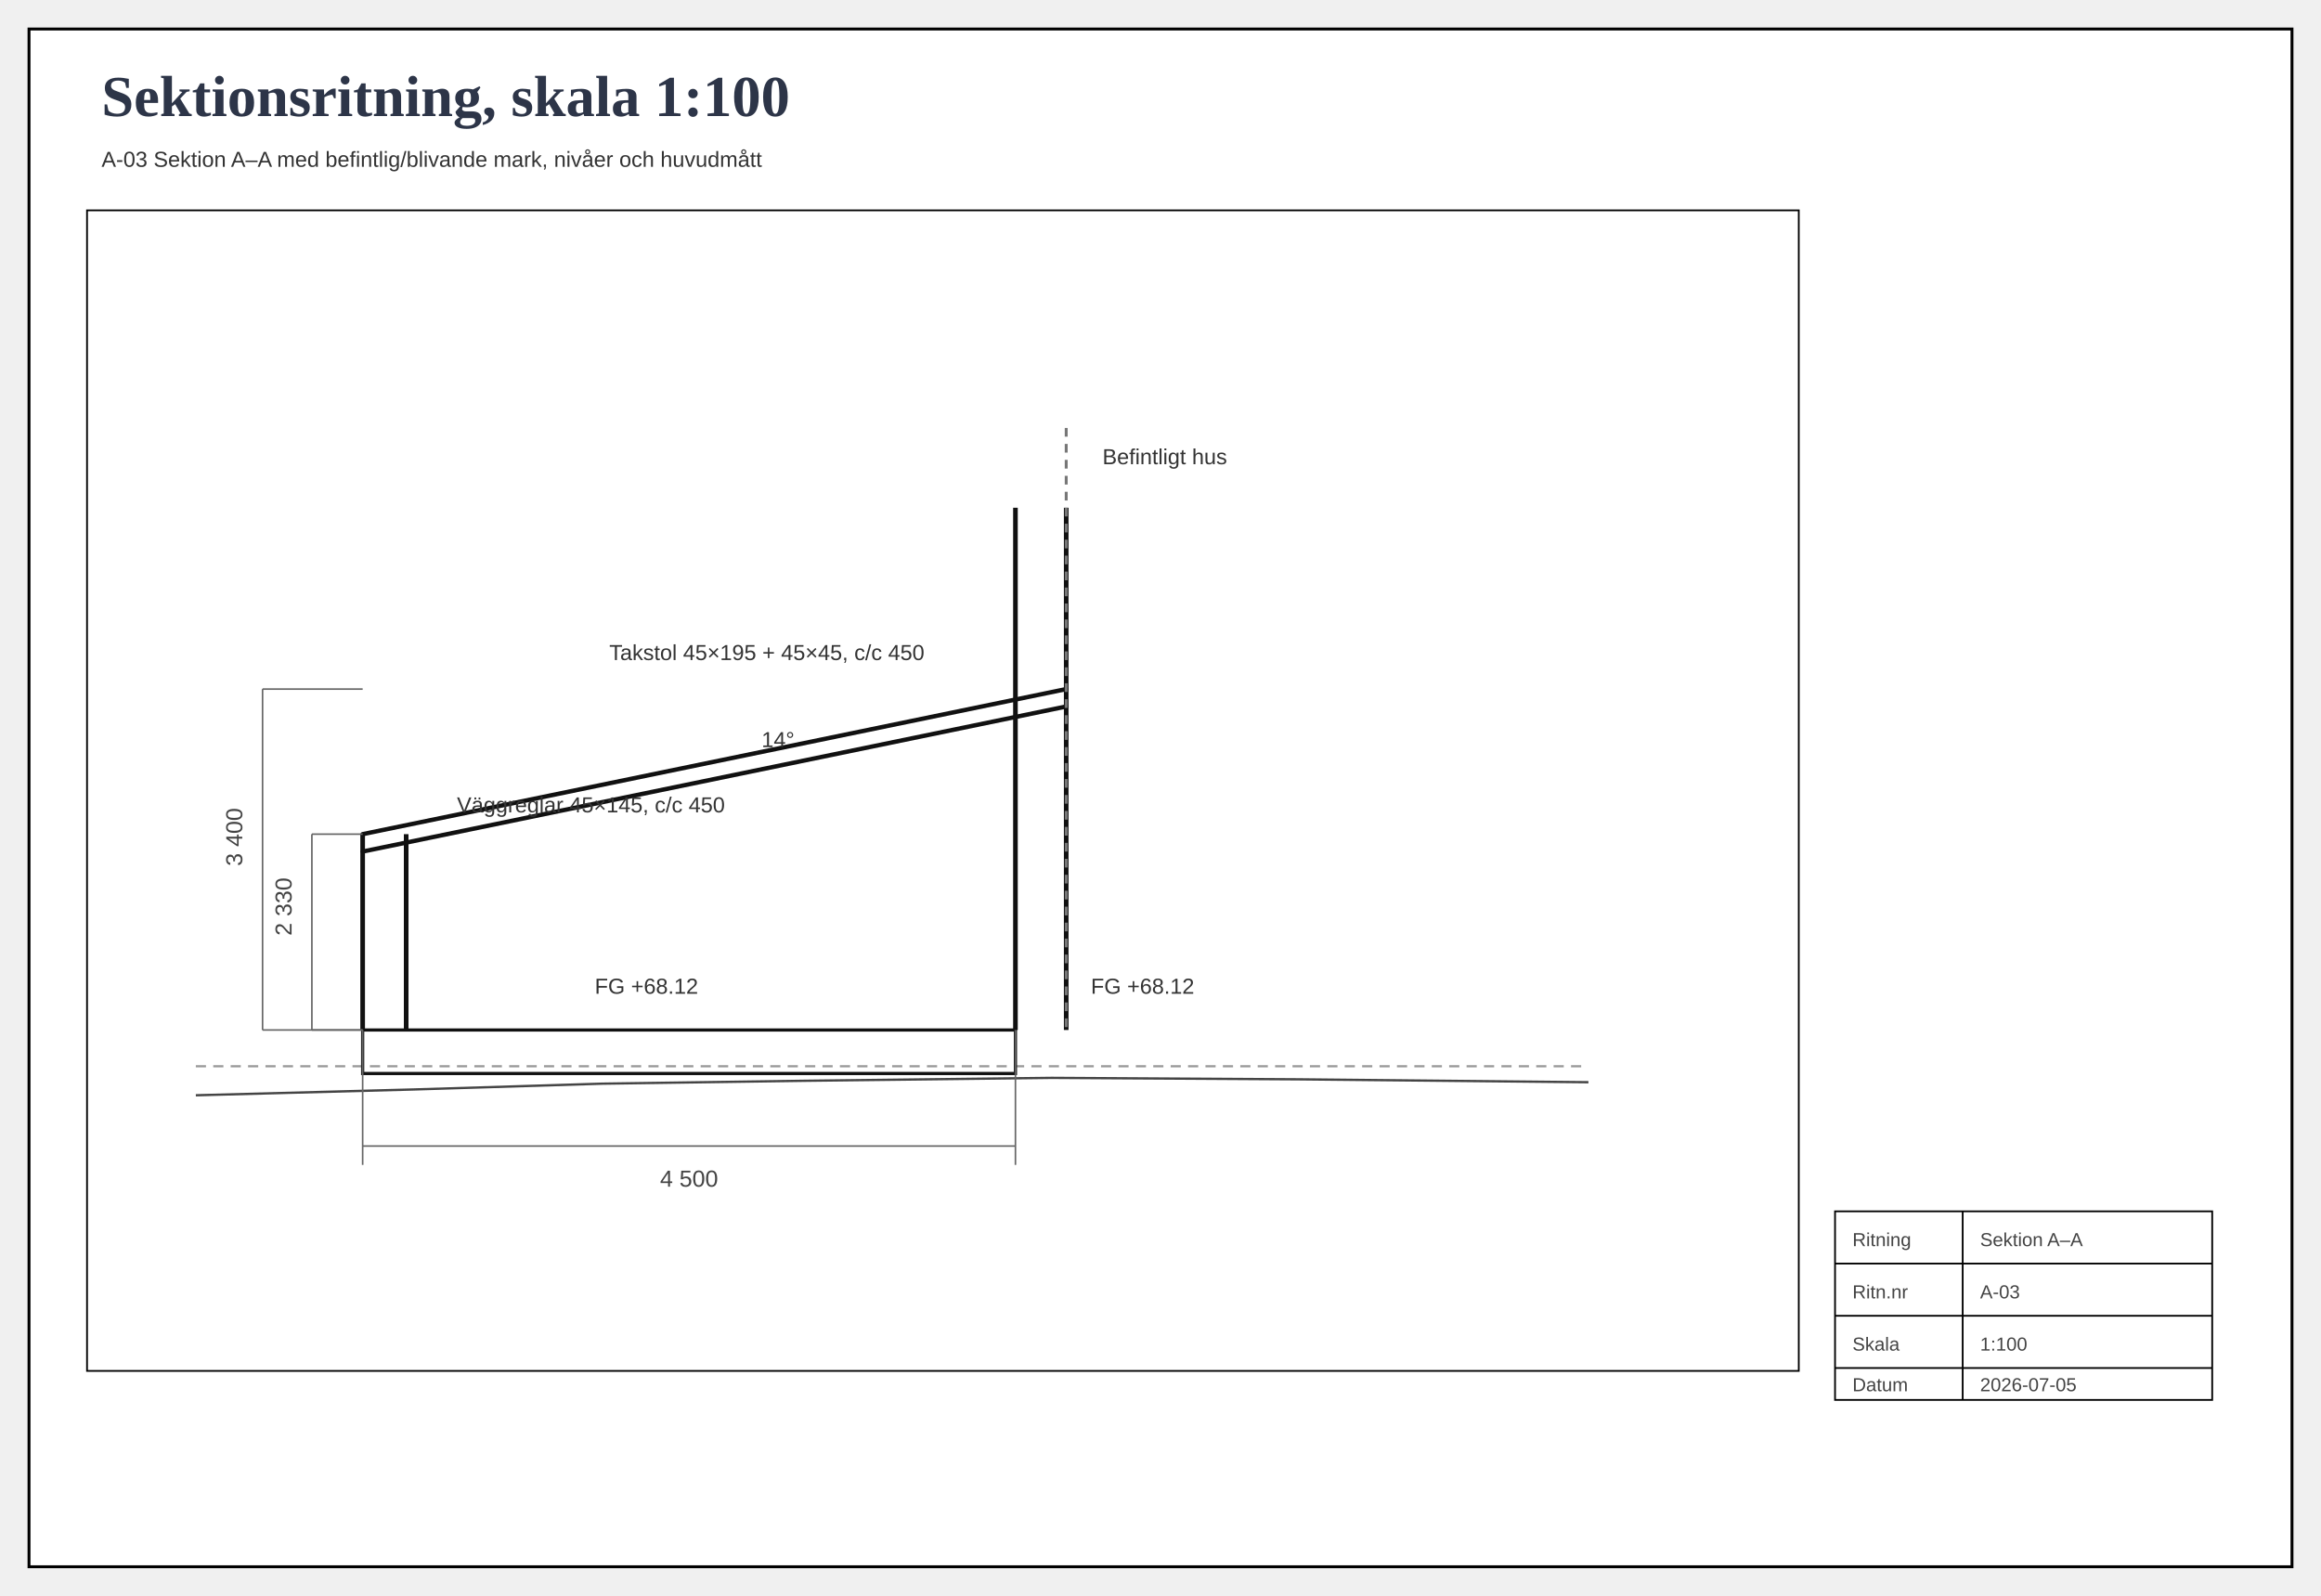
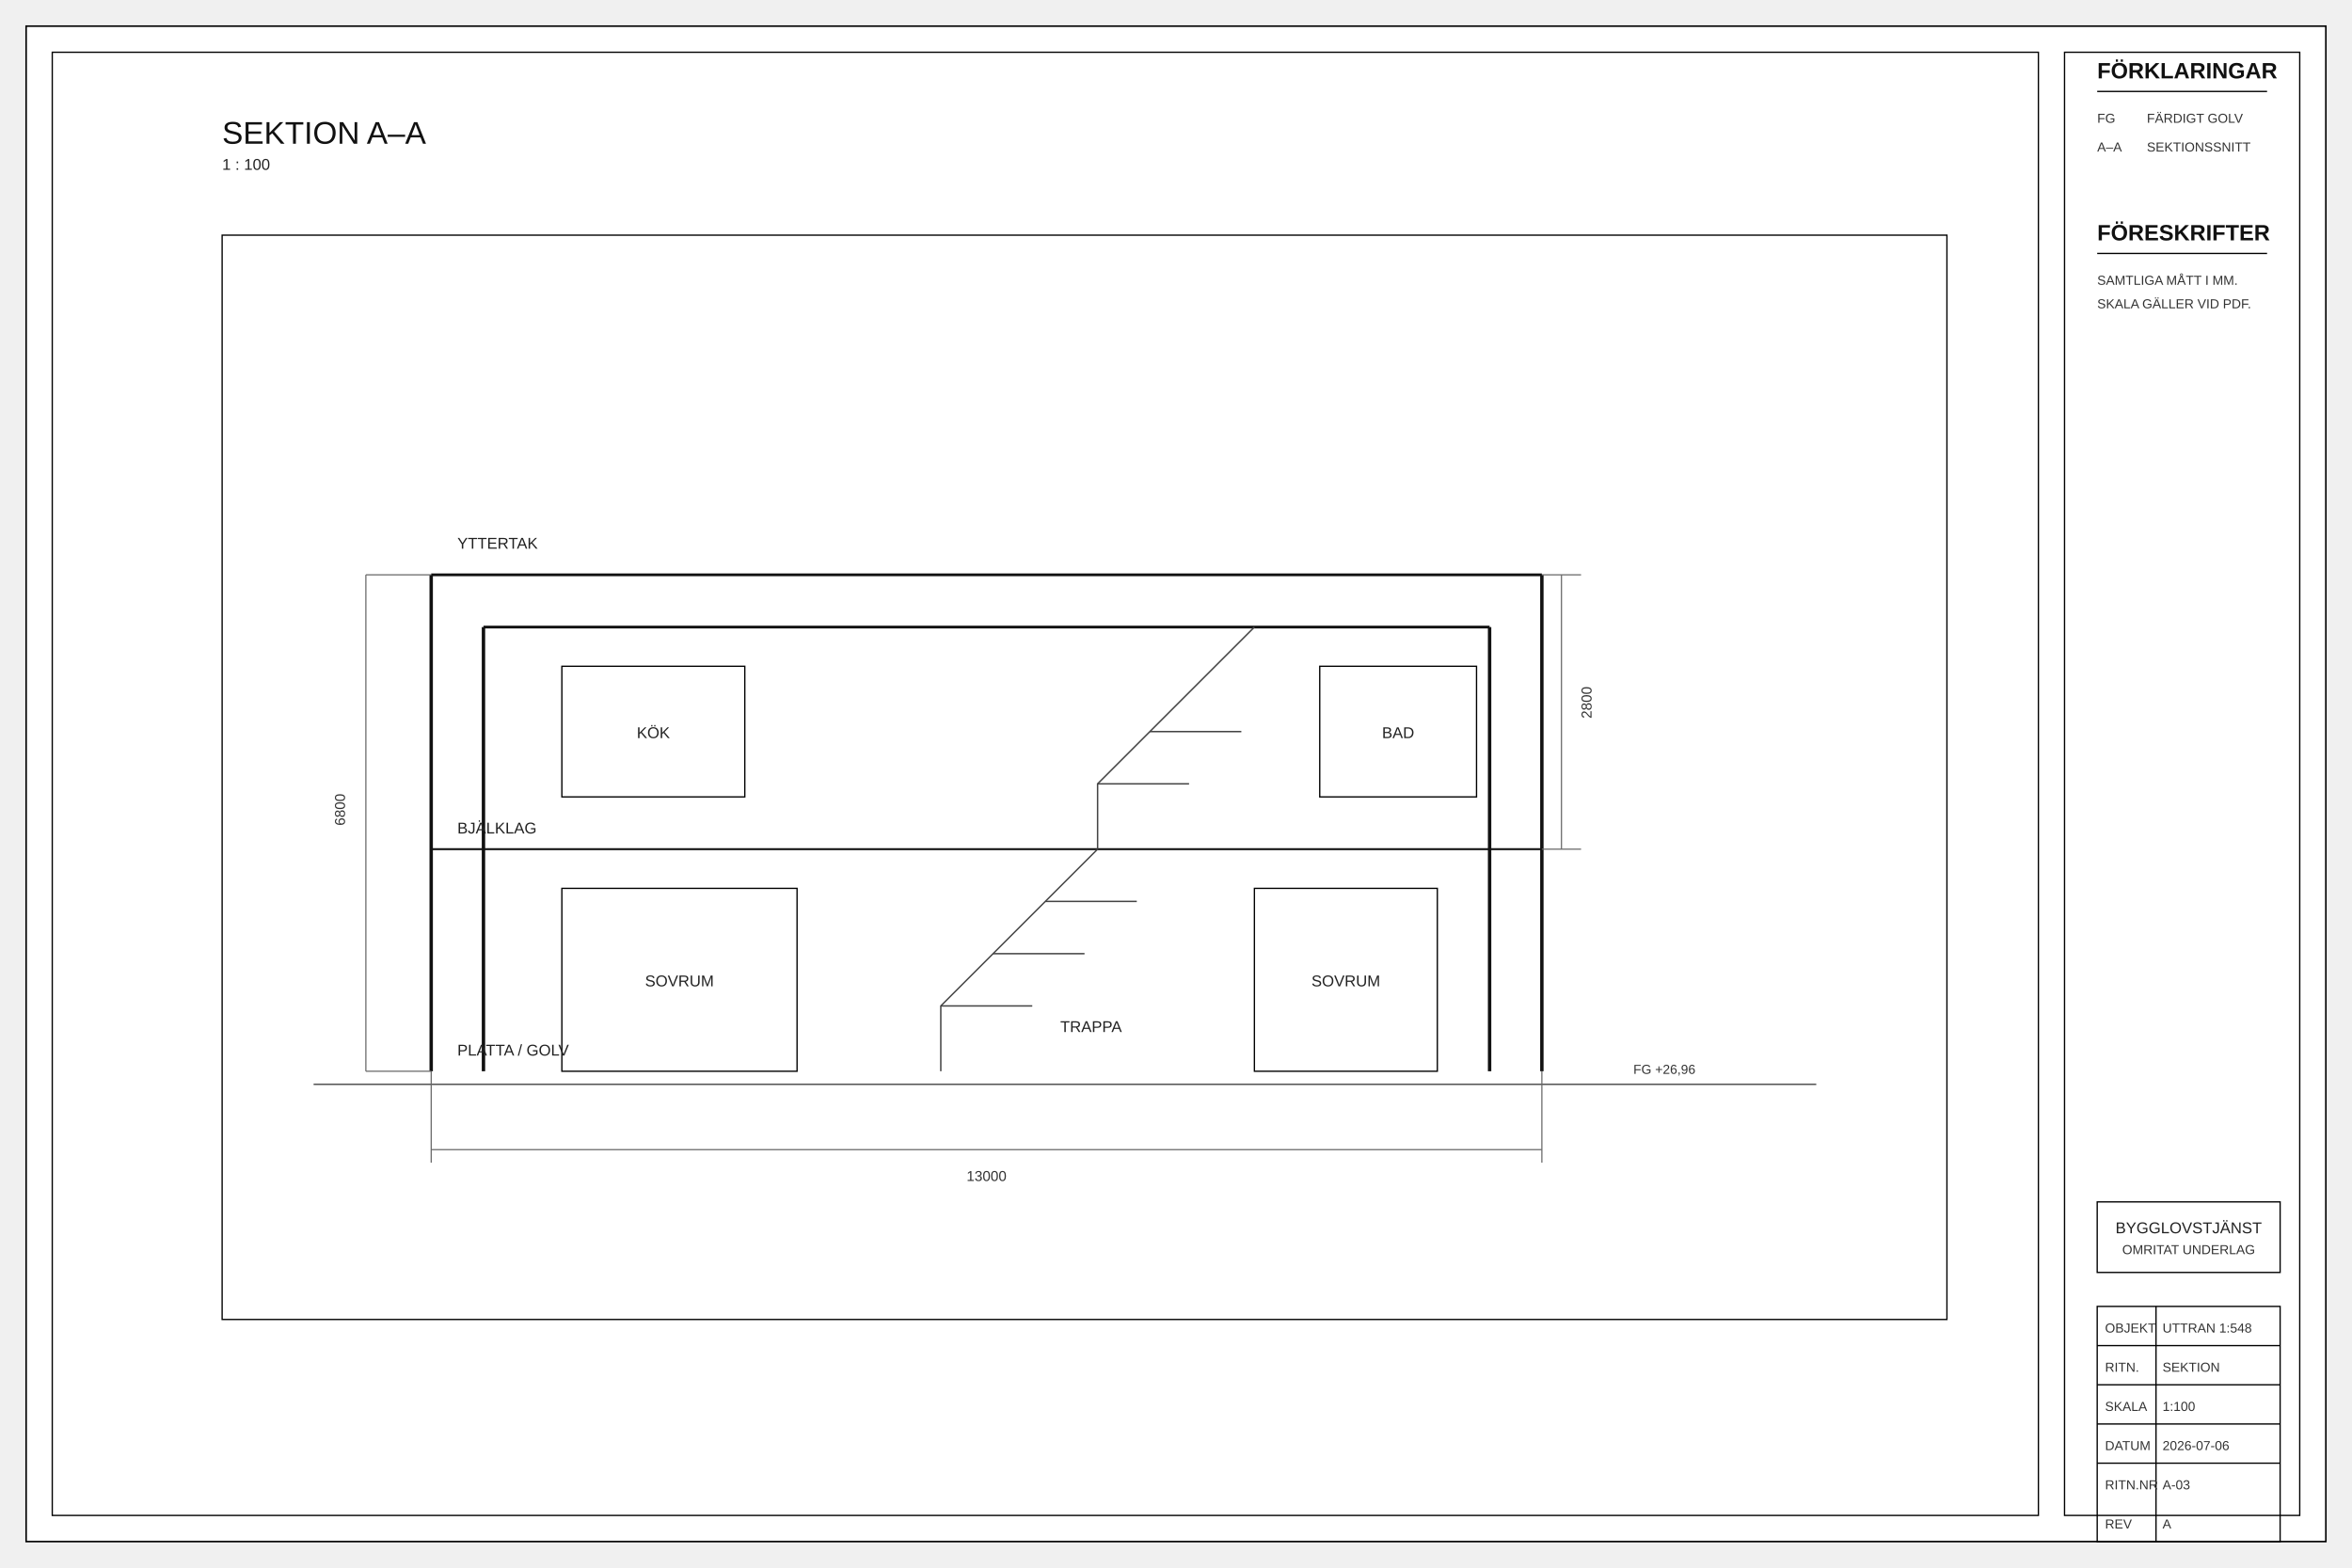
- <svg xmlns="http://www.w3.org/2000/svg" viewBox="0 0 1600 1100" width="1600" height="1100">
-   <style>
-     .sheet { fill:#fff; stroke:#000; stroke-width:2; }
-     .frame { fill:none; stroke:#000; stroke-width:1.2; }
-     .wall { fill:none; stroke:#111; stroke-width:3.2; }
-     .roof { fill:none; stroke:#111; stroke-width:3; stroke-linecap:round; }
-     .base { fill:none; stroke:#111; stroke-width:2.2; }
-     .mark-existing { fill:none; stroke:#999; stroke-width:1.5; stroke-dasharray:7 5; }
-     .mark-finished { fill:none; stroke:#444; stroke-width:1.6; }
-     .dim { fill:none; stroke:#666; stroke-width:1.1; }
-     .title { font: 40px Georgia, 'Times New Roman', serif; fill:#2d3548; font-weight:700; }
-     .text { font: 18px 'Arial', sans-serif; fill:#111; }
-     .small { font: 15px 'Arial', sans-serif; fill:#333; }
-     .tiny { font: 13px 'Arial', sans-serif; fill:#444; }
-     .dimtext { font: 16px 'Arial', sans-serif; fill:#444; }
-   </style>
-   <rect x="20" y="20" width="1560" height="1060" class="sheet" />
-   <text x="70" y="80" class="title">Sektionsritning, skala 1:100</text>
-   <text x="70" y="115" class="small">A-03 Sektion A–A med befintlig/blivande mark, nivåer och huvudmått</text>
-   <rect x="60" y="145" width="1180" height="800" class="frame" />
-   <g transform="translate(135,215)">
-     <line x1="0" y1="520" x2="960" y2="520" class="mark-existing" />
-     <path d="M0 540 L150 536 L280 532 L420 530 L590 528 L760 529 L960 531" class="mark-finished" />
-     <rect x="115" y="495" width="450" height="30" class="base" />
-     <line x1="115" y1="360" x2="115" y2="495" class="wall" />
-     <line x1="145" y1="360" x2="145" y2="495" class="wall" />
-     <line x1="565" y1="135" x2="565" y2="495" class="wall" />
-     <line x1="600" y1="135" x2="600" y2="495" class="wall" />
-     <line x1="115" y1="360" x2="600" y2="260" class="roof" />
-     <line x1="115" y1="372" x2="600" y2="272" class="roof" />
-     <line x1="600" y1="80" x2="600" y2="495" class="guide" style="stroke:#777; stroke-width:2; stroke-dasharray:6 5;" />
-     <text x="625" y="105" class="small">Befintligt hus</text>
-     <text x="180" y="345" class="small">Väggreglar 45×145, c/c 450</text>
-     <text x="285" y="240" class="small">Takstol 45×195 + 45×45, c/c 450</text>
-     <text x="275" y="470" class="small">FG +68.12</text>
-     <text x="617" y="470" class="small">FG +68.12</text>
-     <text x="390" y="300" class="small">14°</text>
-     <line x1="80" y1="360" x2="80" y2="495" class="dim" />
-     <line x1="80" y1="360" x2="115" y2="360" class="dim" />
-     <line x1="80" y1="495" x2="115" y2="495" class="dim" />
-     <text x="66" y="430" class="dimtext" transform="rotate(-90 66 430)">2 330</text>
-     <line x1="46" y1="260" x2="46" y2="495" class="dim" />
-     <line x1="46" y1="260" x2="115" y2="260" class="dim" />
-     <line x1="46" y1="495" x2="115" y2="495" class="dim" />
-     <text x="32" y="382" class="dimtext" transform="rotate(-90 32 382)">3 400</text>
-     <line x1="115" y1="575" x2="565" y2="575" class="dim" />
-     <line x1="115" y1="495" x2="115" y2="588" class="dim" />
-     <line x1="565" y1="495" x2="565" y2="588" class="dim" />
-     <text x="340" y="603" class="dimtext" text-anchor="middle">4 500</text>
+ <svg xmlns="http://www.w3.org/2000/svg" viewBox="0 0 1800 1200" width="1800" height="1200">
+   <defs>
+     <style>
+       .sheet{fill:#fff;stroke:#000;stroke-width:1.2}
+       .frame,.thin{fill:none;stroke:#000;stroke-width:1}
+       .wall{fill:none;stroke:#111;stroke-width:2.6}
+       .roof{fill:none;stroke:#111;stroke-width:2.1}
+       .floor{fill:none;stroke:#111;stroke-width:1.5}
+       .ground{fill:none;stroke:#555;stroke-width:1.1}
+       .stair{fill:none;stroke:#444;stroke-width:1.1}
+       .dim{fill:none;stroke:#666;stroke-width:0.9}
+       .text{font:15px Arial,sans-serif;fill:#111}
+       .small{font:12px Arial,sans-serif;fill:#222}
+       .tiny{font:10px Arial,sans-serif;fill:#333}
+       .dimtext{font:11px Arial,sans-serif;fill:#333}
+       .headline{font:700 17px Arial,sans-serif;fill:#111}
+       .title{font:24px Arial,sans-serif;fill:#111}
+     </style>
+   </defs>
+   <rect x="20" y="20" width="1760" height="1160" class="sheet" />
+   <rect x="40" y="40" width="1520" height="1120" class="frame" />
+   <rect x="1580" y="40" width="180" height="1120" class="frame" />
+   <text x="170" y="110" class="title">SEKTION A–A</text>
+   <text x="170" y="130" class="small">1 : 100</text>
+   <g transform="translate(170,180)">
+     <rect x="0" y="0" width="1320" height="830" class="thin" />
+     <line x1="70" y1="650" x2="1220" y2="650" class="ground" />
+     <line x1="160" y1="640" x2="160" y2="260" class="wall" />
+     <line x1="1010" y1="640" x2="1010" y2="260" class="wall" />
+     <line x1="160" y1="260" x2="1010" y2="260" class="roof" />
+     <line x1="160" y1="470" x2="1010" y2="470" class="floor" />
+     <line x1="200" y1="640" x2="200" y2="300" class="wall" />
+     <line x1="970" y1="640" x2="970" y2="300" class="wall" />
+     <line x1="200" y1="300" x2="970" y2="300" class="roof" />
+     <polyline points="550,640 550,590 590,550 630,510 670,470" class="stair" />
+     <polyline points="670,470 670,420 710,380 750,340 790,300" class="stair" />
+     <line x1="550" y1="590" x2="620" y2="590" class="stair" />
+     <line x1="590" y1="550" x2="660" y2="550" class="stair" />
+     <line x1="630" y1="510" x2="700" y2="510" class="stair" />
+     <line x1="670" y1="420" x2="740" y2="420" class="stair" />
+     <line x1="710" y1="380" x2="780" y2="380" class="stair" />
+     <rect x="260" y="500" width="180" height="140" class="thin" />
+     <rect x="790" y="500" width="140" height="140" class="thin" />
+     <rect x="260" y="330" width="140" height="100" class="thin" />
+     <rect x="840" y="330" width="120" height="100" class="thin" />
+     <text x="350" y="575" class="small" text-anchor="middle">SOVRUM</text>
+     <text x="860" y="575" class="small" text-anchor="middle">SOVRUM</text>
+     <text x="330" y="385" class="small" text-anchor="middle">KÖK</text>
+     <text x="900" y="385" class="small" text-anchor="middle">BAD</text>
+     <text x="665" y="610" class="small" text-anchor="middle">TRAPPA</text>
+     <text x="1080" y="642" class="tiny">FG +26,96</text>
+     <line x1="110" y1="260" x2="110" y2="640" class="dim" />
+     <line x1="110" y1="260" x2="160" y2="260" class="dim" />
+     <line x1="110" y1="640" x2="160" y2="640" class="dim" />
+     <text x="94" y="452" class="dimtext" transform="rotate(-90 94 452)">6800</text>
+     <line x1="1025" y1="260" x2="1025" y2="470" class="dim" />
+     <line x1="1010" y1="260" x2="1040" y2="260" class="dim" />
+     <line x1="1010" y1="470" x2="1040" y2="470" class="dim" />
+     <text x="1048" y="370" class="dimtext" transform="rotate(-90 1048 370)">2800</text>
+     <line x1="160" y1="700" x2="1010" y2="700" class="dim" />
+     <line x1="160" y1="640" x2="160" y2="710" class="dim" />
+     <line x1="1010" y1="640" x2="1010" y2="710" class="dim" />
+     <text x="585" y="724" class="dimtext" text-anchor="middle">13000</text>
+     <text x="180" y="240" class="small">YTTERTAK</text>
+     <text x="180" y="458" class="small">BJÄLKLAG</text>
+     <text x="180" y="628" class="small">PLATTA / GOLV</text>
  </g>
-   <g transform="translate(1265,835)">
-     <rect x="0" y="0" width="260" height="130" class="frame" />
-     <line x1="0" y1="36" x2="260" y2="36" class="frame" />
-     <line x1="0" y1="72" x2="260" y2="72" class="frame" />
-     <line x1="0" y1="108" x2="260" y2="108" class="frame" />
-     <line x1="88" y1="0" x2="88" y2="130" class="frame" />
-     <text x="12" y="24" class="tiny">Ritning</text>
-     <text x="100" y="24" class="tiny">Sektion A–A</text>
-     <text x="12" y="60" class="tiny">Ritn.nr</text>
-     <text x="100" y="60" class="tiny">A-03</text>
-     <text x="12" y="96" class="tiny">Skala</text>
-     <text x="100" y="96" class="tiny">1:100</text>
-     <text x="12" y="124" class="tiny">Datum</text>
-     <text x="100" y="124" class="tiny">2026-07-05</text>
+   <g transform="translate(1605,60)">
+     <text x="0" y="0" class="headline">FÖRKLARINGAR</text>
+     <line x1="0" y1="10" x2="130" y2="10" class="thin" />
+     <text x="0" y="34" class="tiny">FG</text>
+     <text x="38" y="34" class="tiny">FÄRDIGT GOLV</text>
+     <text x="0" y="56" class="tiny">A–A</text>
+     <text x="38" y="56" class="tiny">SEKTIONSSNITT</text>
+     <text x="0" y="124" class="headline">FÖRESKRIFTER</text>
+     <line x1="0" y1="134" x2="130" y2="134" class="thin" />
+     <text x="0" y="158" class="tiny">SAMTLIGA MÅTT I MM.</text>
+     <text x="0" y="176" class="tiny">SKALA GÄLLER VID PDF.</text>
+     <g transform="translate(0,860)">
+       <rect x="0" y="0" width="140" height="54" class="thin" />
+       <text x="70" y="24" class="small" text-anchor="middle">BYGGLOVSTJÄNST</text>
+       <text x="70" y="40" class="tiny" text-anchor="middle">OMRITAT UNDERLAG</text>
+     </g>
+     <g transform="translate(0,940)">
+       <rect x="0" y="0" width="140" height="180" class="thin" />
+       <line x1="0" y1="30" x2="140" y2="30" class="thin" />
+       <line x1="0" y1="60" x2="140" y2="60" class="thin" />
+       <line x1="0" y1="90" x2="140" y2="90" class="thin" />
+       <line x1="0" y1="120" x2="140" y2="120" class="thin" />
+       <line x1="45" y1="0" x2="45" y2="180" class="thin" />
+       <text x="6" y="20" class="tiny">OBJEKT</text>
+       <text x="50" y="20" class="tiny">UTTRAN 1:548</text>
+       <text x="6" y="50" class="tiny">RITN.</text>
+       <text x="50" y="50" class="tiny">SEKTION</text>
+       <text x="6" y="80" class="tiny">SKALA</text>
+       <text x="50" y="80" class="tiny">1:100</text>
+       <text x="6" y="110" class="tiny">DATUM</text>
+       <text x="50" y="110" class="tiny">2026-07-06</text>
+       <text x="6" y="140" class="tiny">RITN.NR</text>
+       <text x="50" y="140" class="tiny">A-03</text>
+       <text x="6" y="170" class="tiny">REV</text>
+       <text x="50" y="170" class="tiny">A</text>
+     </g>
  </g>
</svg>
